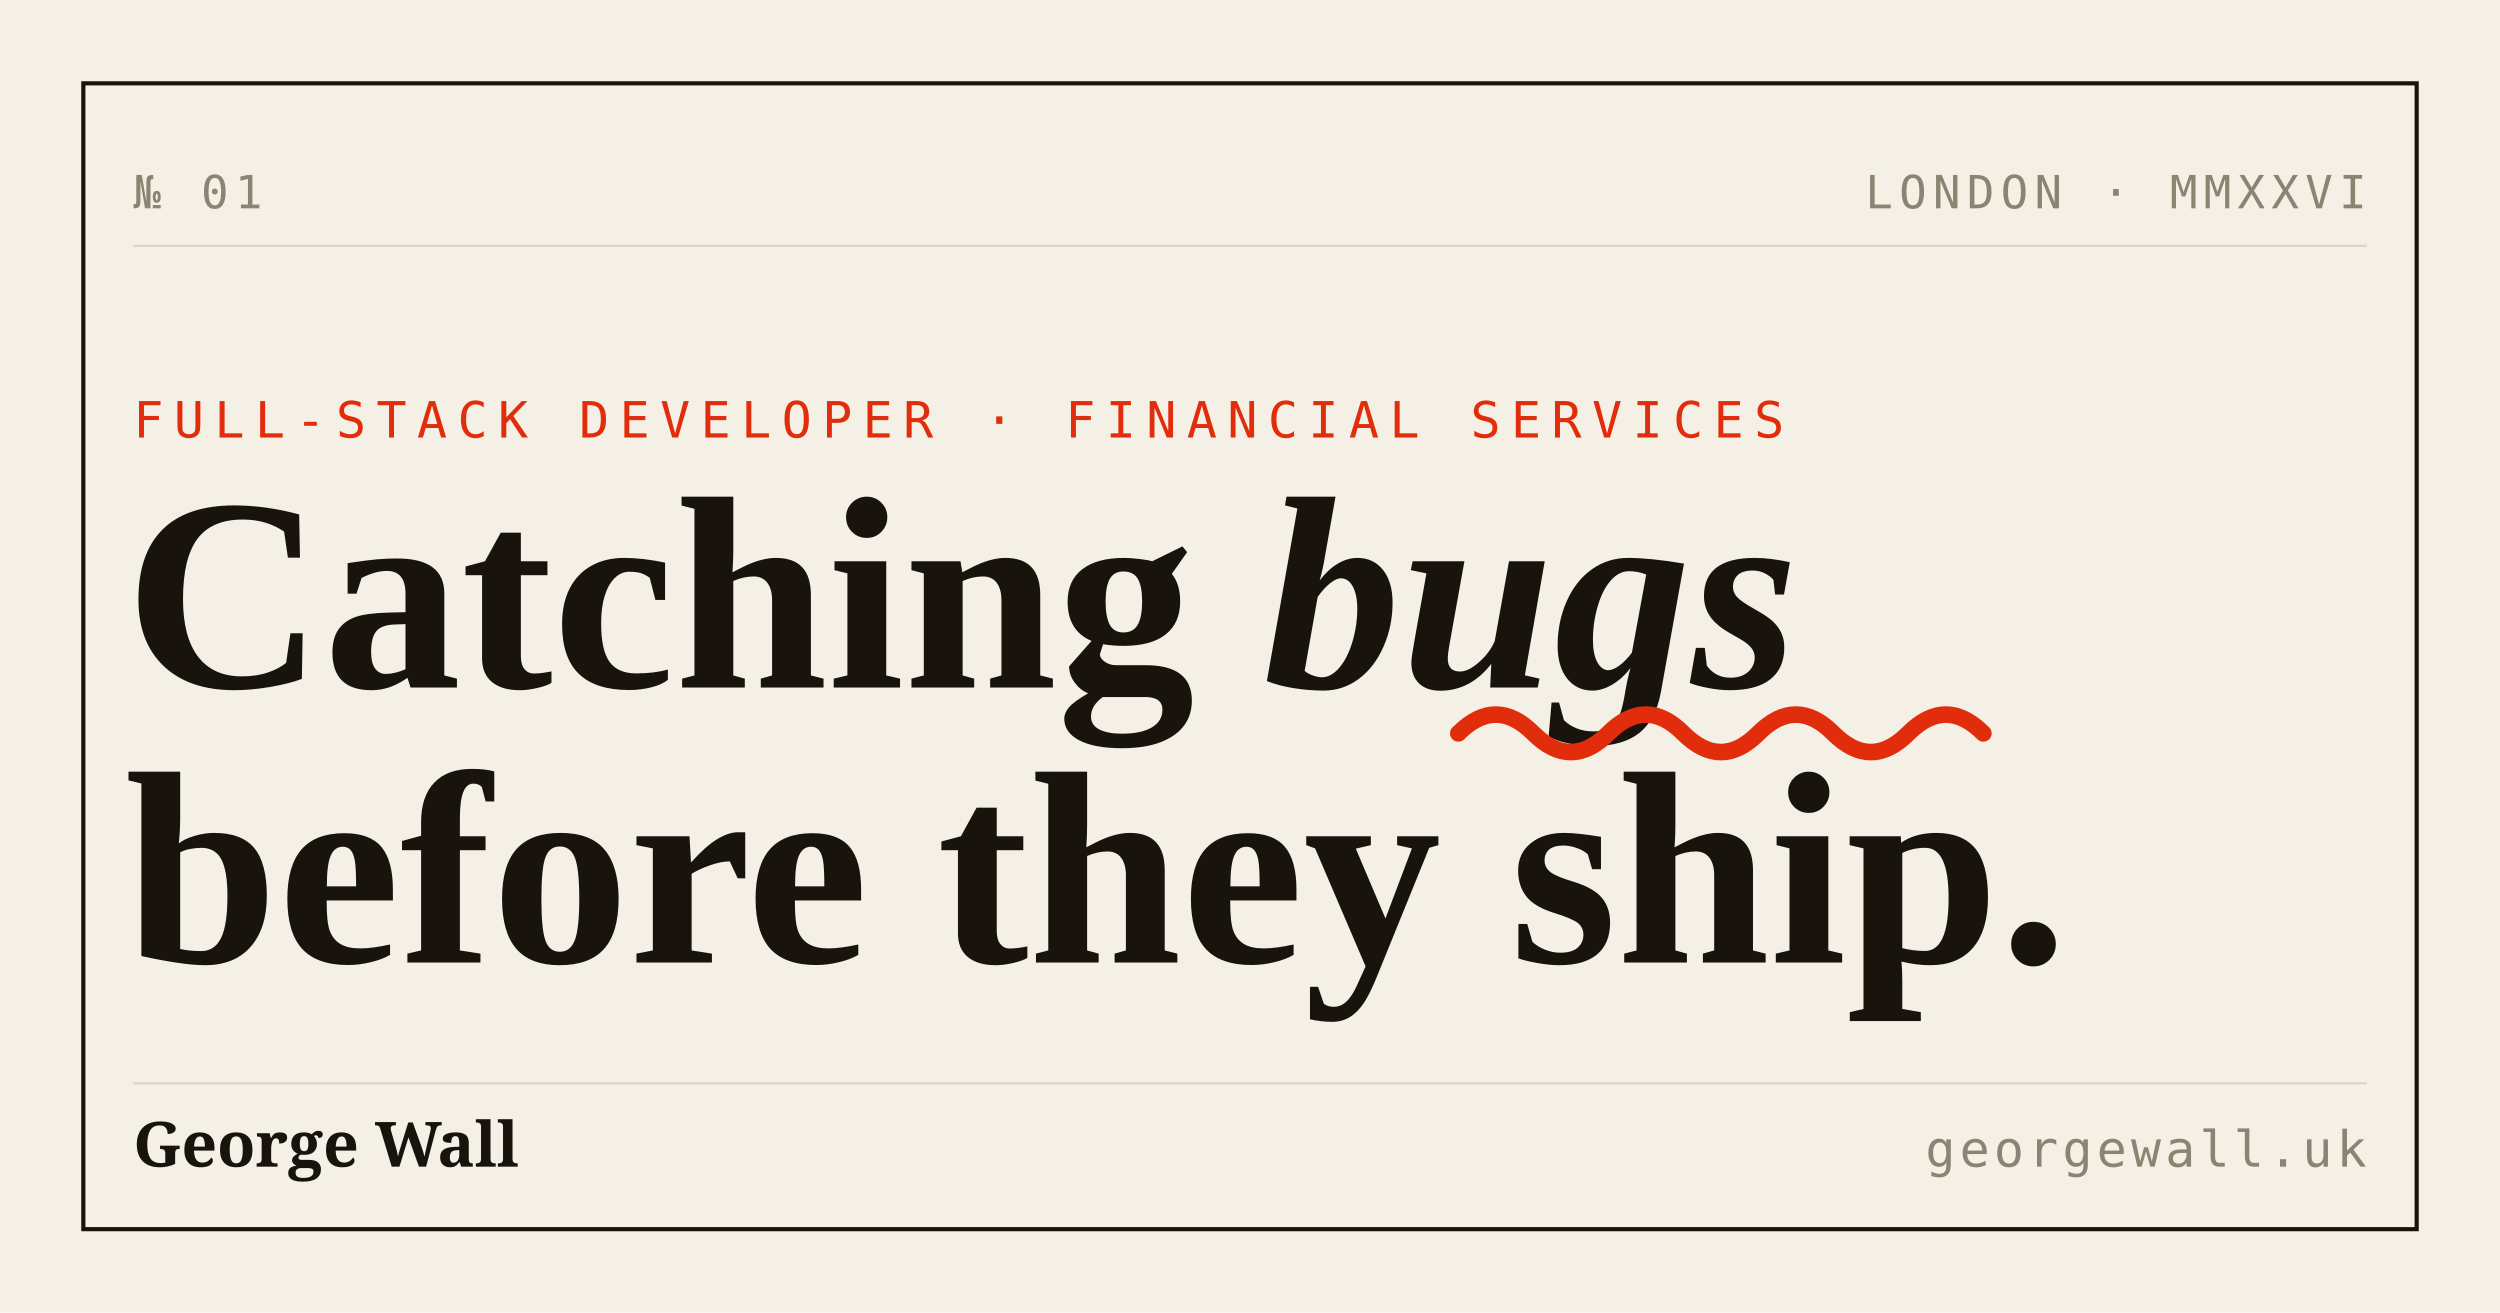
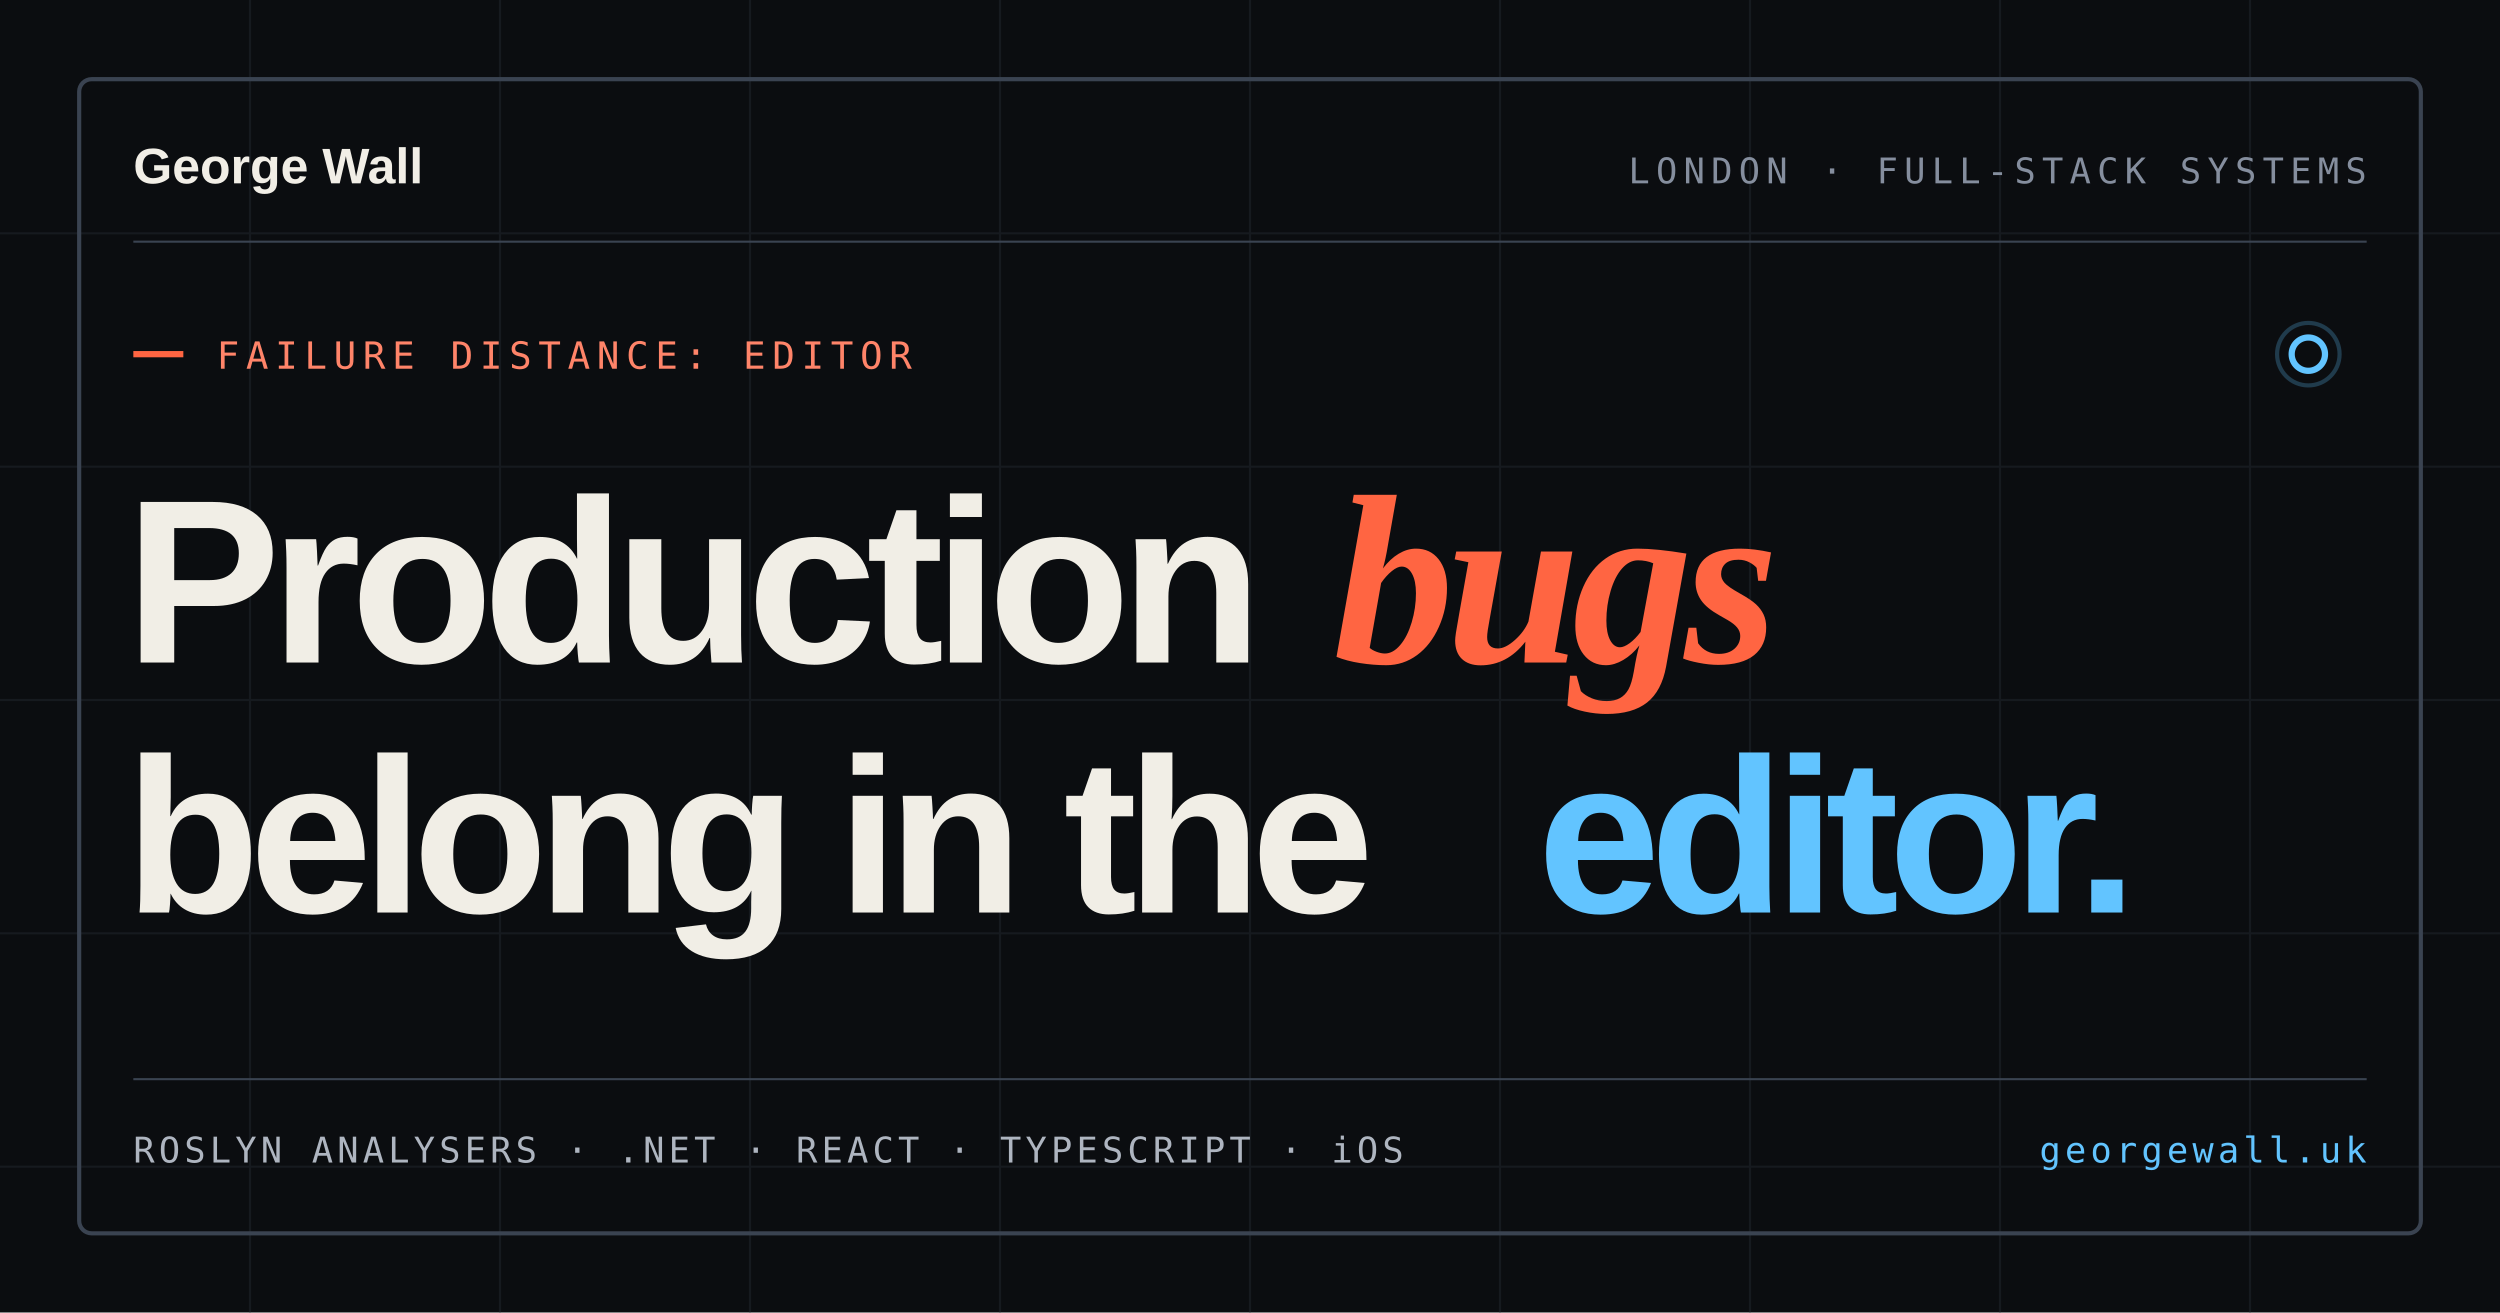
<svg xmlns="http://www.w3.org/2000/svg" width="1200" height="630" viewBox="0 0 1200 630">
-   <rect width="1200" height="630" fill="#f4f0e6" />
-   <rect x="40" y="40" width="1120" height="550" fill="none" stroke="#18140d" stroke-width="2" />
-   <line x1="64" y1="118" x2="1136" y2="118" stroke="#dbd4c3" stroke-width="1" />
-   <text x="64" y="100" font-family="'JetBrains Mono','SF Mono',monospace" font-size="22" letter-spacing="3" fill="#8c8472">№ 01</text>
-   <text x="1136" y="100" text-anchor="end" font-family="'JetBrains Mono','SF Mono',monospace" font-size="22" letter-spacing="3" fill="#8c8472">LONDON · MMXXVI</text>
-   <text x="64" y="210" font-family="'JetBrains Mono','SF Mono',monospace" font-size="24" letter-spacing="5" fill="#e12d0b">FULL-STACK DEVELOPER · FINANCIAL SERVICES</text>
-   <text x="60" y="330" font-family="Georgia,'Times New Roman',serif" font-weight="600" font-size="132" fill="#18140d">Catching <tspan font-style="italic">bugs</tspan>
+   <rect width="1200" height="630" fill="#0b0d10" />
+   <g opacity="0.42" stroke="#252b35" stroke-width="1">
+     <path d="M0 112H1200M0 224H1200M0 336H1200M0 448H1200M0 560H1200" />
+     <path d="M120 0V630M240 0V630M360 0V630M480 0V630M600 0V630M720 0V630M840 0V630M960 0V630M1080 0V630" />
+   </g>
+   <rect x="38" y="38" width="1124" height="554" rx="6" fill="none" stroke="#3a4351" stroke-width="2" />
+   <text x="64" y="88" font-family="Arial,sans-serif" font-weight="700" font-size="24" fill="#f1eee6">
+     George Wall
  </text>
-   <path d="M700 352 q18 -18 36 0 t36 0 t36 0 t36 0 t36 0 t36 0 t36 0" fill="none" stroke="#e12d0b" stroke-width="8" stroke-linecap="round" />
-   <text x="60" y="462" font-family="Georgia,'Times New Roman',serif" font-weight="600" font-size="132" fill="#18140d">before they ship.</text>
-   <line x1="64" y1="520" x2="1136" y2="520" stroke="#dbd4c3" stroke-width="1" />
-   <text x="64" y="560" font-family="Georgia,serif" font-weight="600" font-size="30" fill="#18140d">George Wall</text>
-   <text x="1136" y="560" text-anchor="end" font-family="'JetBrains Mono','SF Mono',monospace" font-size="24" letter-spacing="2" fill="#8c8472">georgewall.uk</text>
+   <text x="1136" y="88" text-anchor="end" font-family="'JetBrains Mono','SF Mono',monospace" font-size="17" letter-spacing="3" fill="#858e9e">
+     LONDON · FULL-STACK SYSTEMS
+   </text>
+   <line x1="64" y1="116" x2="1136" y2="116" stroke="#3a4351" stroke-width="1" />
+   <line x1="64" y1="170" x2="88" y2="170" stroke="#ff6542" stroke-width="3" />
+   <text x="104" y="177" font-family="'JetBrains Mono','SF Mono',monospace" font-size="18" letter-spacing="3.2" fill="#ff8469">
+     FAILURE DISTANCE: EDITOR
+   </text>
+   <circle cx="1108" cy="170" r="8" fill="none" stroke="#62c4ff" stroke-width="3" />
+   <circle cx="1108" cy="170" r="15" fill="none" stroke="#62c4ff" stroke-opacity="0.25" stroke-width="2" />
+   <text x="60" y="318" font-family="Arial,sans-serif" font-weight="800" font-size="112" letter-spacing="-5" fill="#f1eee6">
+     Production
+   </text>
+   <text x="640" y="318" font-family="Georgia,'Times New Roman',serif" font-style="italic" font-weight="600" font-size="116" letter-spacing="-4" fill="#ff6542">
+     bugs
+   </text>
+   <text x="60" y="438" font-family="Arial,sans-serif" font-weight="800" font-size="106" letter-spacing="-5" fill="#f1eee6">
+     belong in the
+   </text>
+   <text x="738" y="438" font-family="Arial,sans-serif" font-weight="800" font-size="106" letter-spacing="-5" fill="#62c4ff">
+     editor.
+   </text>
+   <line x1="64" y1="518" x2="1136" y2="518" stroke="#3a4351" stroke-width="1" />
+   <text x="64" y="558" font-family="'JetBrains Mono','SF Mono',monospace" font-size="17" letter-spacing="2" fill="#aeb5c0">
+     ROSLYN ANALYSERS · .NET · REACT · TYPESCRIPT · iOS
+   </text>
+   <text x="1136" y="558" text-anchor="end" font-family="'JetBrains Mono','SF Mono',monospace" font-size="17" letter-spacing="2" fill="#62c4ff">
+     georgewall.uk
+   </text>
</svg>
